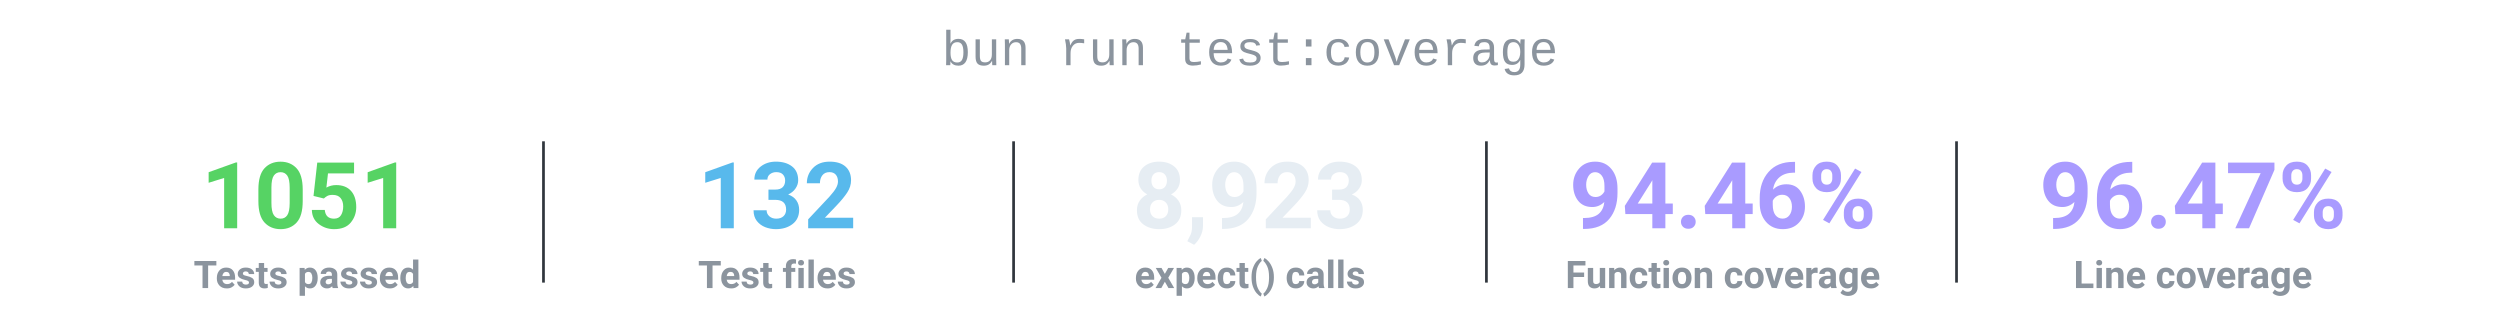
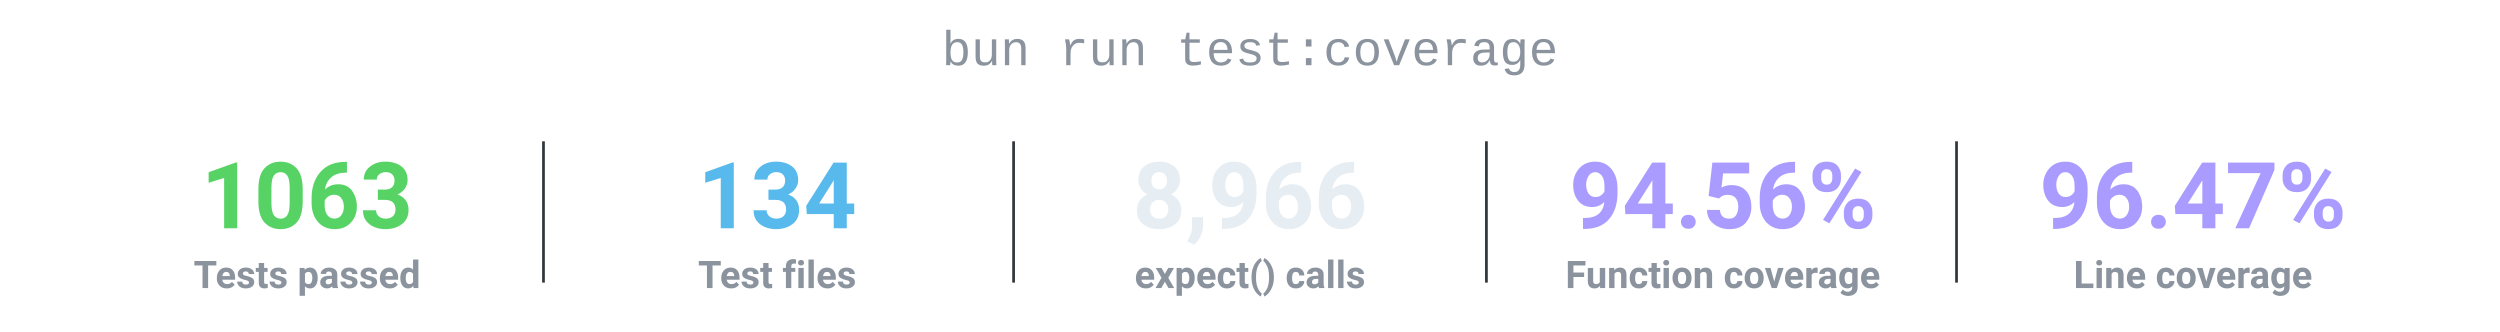
- <svg xmlns="http://www.w3.org/2000/svg" viewBox="0 0 920 122" width="920" height="122" role="img" aria-label="bun run test:coverage — 1051 tests passed, 132 test files, 8,923 expect() calls, 94.46% function coverage, 96.47% line coverage">
+ <svg xmlns="http://www.w3.org/2000/svg" viewBox="0 0 920 122" width="920" height="122" role="img" aria-label="bun run test:coverage — 1063 tests passed, 134 test files, 8,966 expect() calls, 94.56% function coverage, 96.47% line coverage">
  <style>
    .cmd { font-family: ui-monospace, SFMono-Regular, 'SF Mono', Menlo, Consolas, 'Liberation Mono', monospace; font-weight: 500; font-size: 18px; }
    .val { font-family: system-ui, -apple-system, BlinkMacSystemFont, 'Segoe UI', Roboto, sans-serif; font-weight: 700; font-size: 34px; }
    .lbl { font-family: system-ui, -apple-system, BlinkMacSystemFont, 'Segoe UI', Roboto, sans-serif; font-weight: 600; font-size: 14px; }
  </style>
  <text x="460" y="24" text-anchor="middle" class="cmd" fill="#8b949e">bun run test:coverage</text>
  <line x1="200" y1="52" x2="200" y2="104" stroke="#30363d" stroke-width="1" />
  <line x1="373" y1="52" x2="373" y2="104" stroke="#30363d" stroke-width="1" />
  <line x1="547" y1="52" x2="547" y2="104" stroke="#30363d" stroke-width="1" />
  <line x1="720" y1="52" x2="720" y2="104" stroke="#30363d" stroke-width="1" />
-   <text x="113" y="84" text-anchor="middle" class="val" fill="#56d364">1051</text>
+   <text x="113" y="84" text-anchor="middle" class="val" fill="#56d364">1063</text>
  <text x="113" y="106" text-anchor="middle" class="lbl" fill="#8b949e">Tests passed</text>
-   <text x="286" y="84" text-anchor="middle" class="val" fill="#58b9ec">132</text>
+   <text x="286" y="84" text-anchor="middle" class="val" fill="#58b9ec">134</text>
  <text x="286" y="106" text-anchor="middle" class="lbl" fill="#8b949e">Test files</text>
-   <text x="460" y="84" text-anchor="middle" class="val" fill="#e6edf3">8,923</text>
+   <text x="460" y="84" text-anchor="middle" class="val" fill="#e6edf3">8,966</text>
  <text x="460" y="106" text-anchor="middle" class="lbl" fill="#8b949e">expect() calls</text>
-   <text x="634" y="84" text-anchor="middle" class="val" fill="#a99bff">94.46%</text>
+   <text x="634" y="84" text-anchor="middle" class="val" fill="#a99bff">94.56%</text>
  <text x="634" y="106" text-anchor="middle" class="lbl" fill="#8b949e">Function coverage</text>
  <text x="807" y="84" text-anchor="middle" class="val" fill="#a99bff">96.47%</text>
  <text x="807" y="106" text-anchor="middle" class="lbl" fill="#8b949e">Line coverage</text>
</svg>
